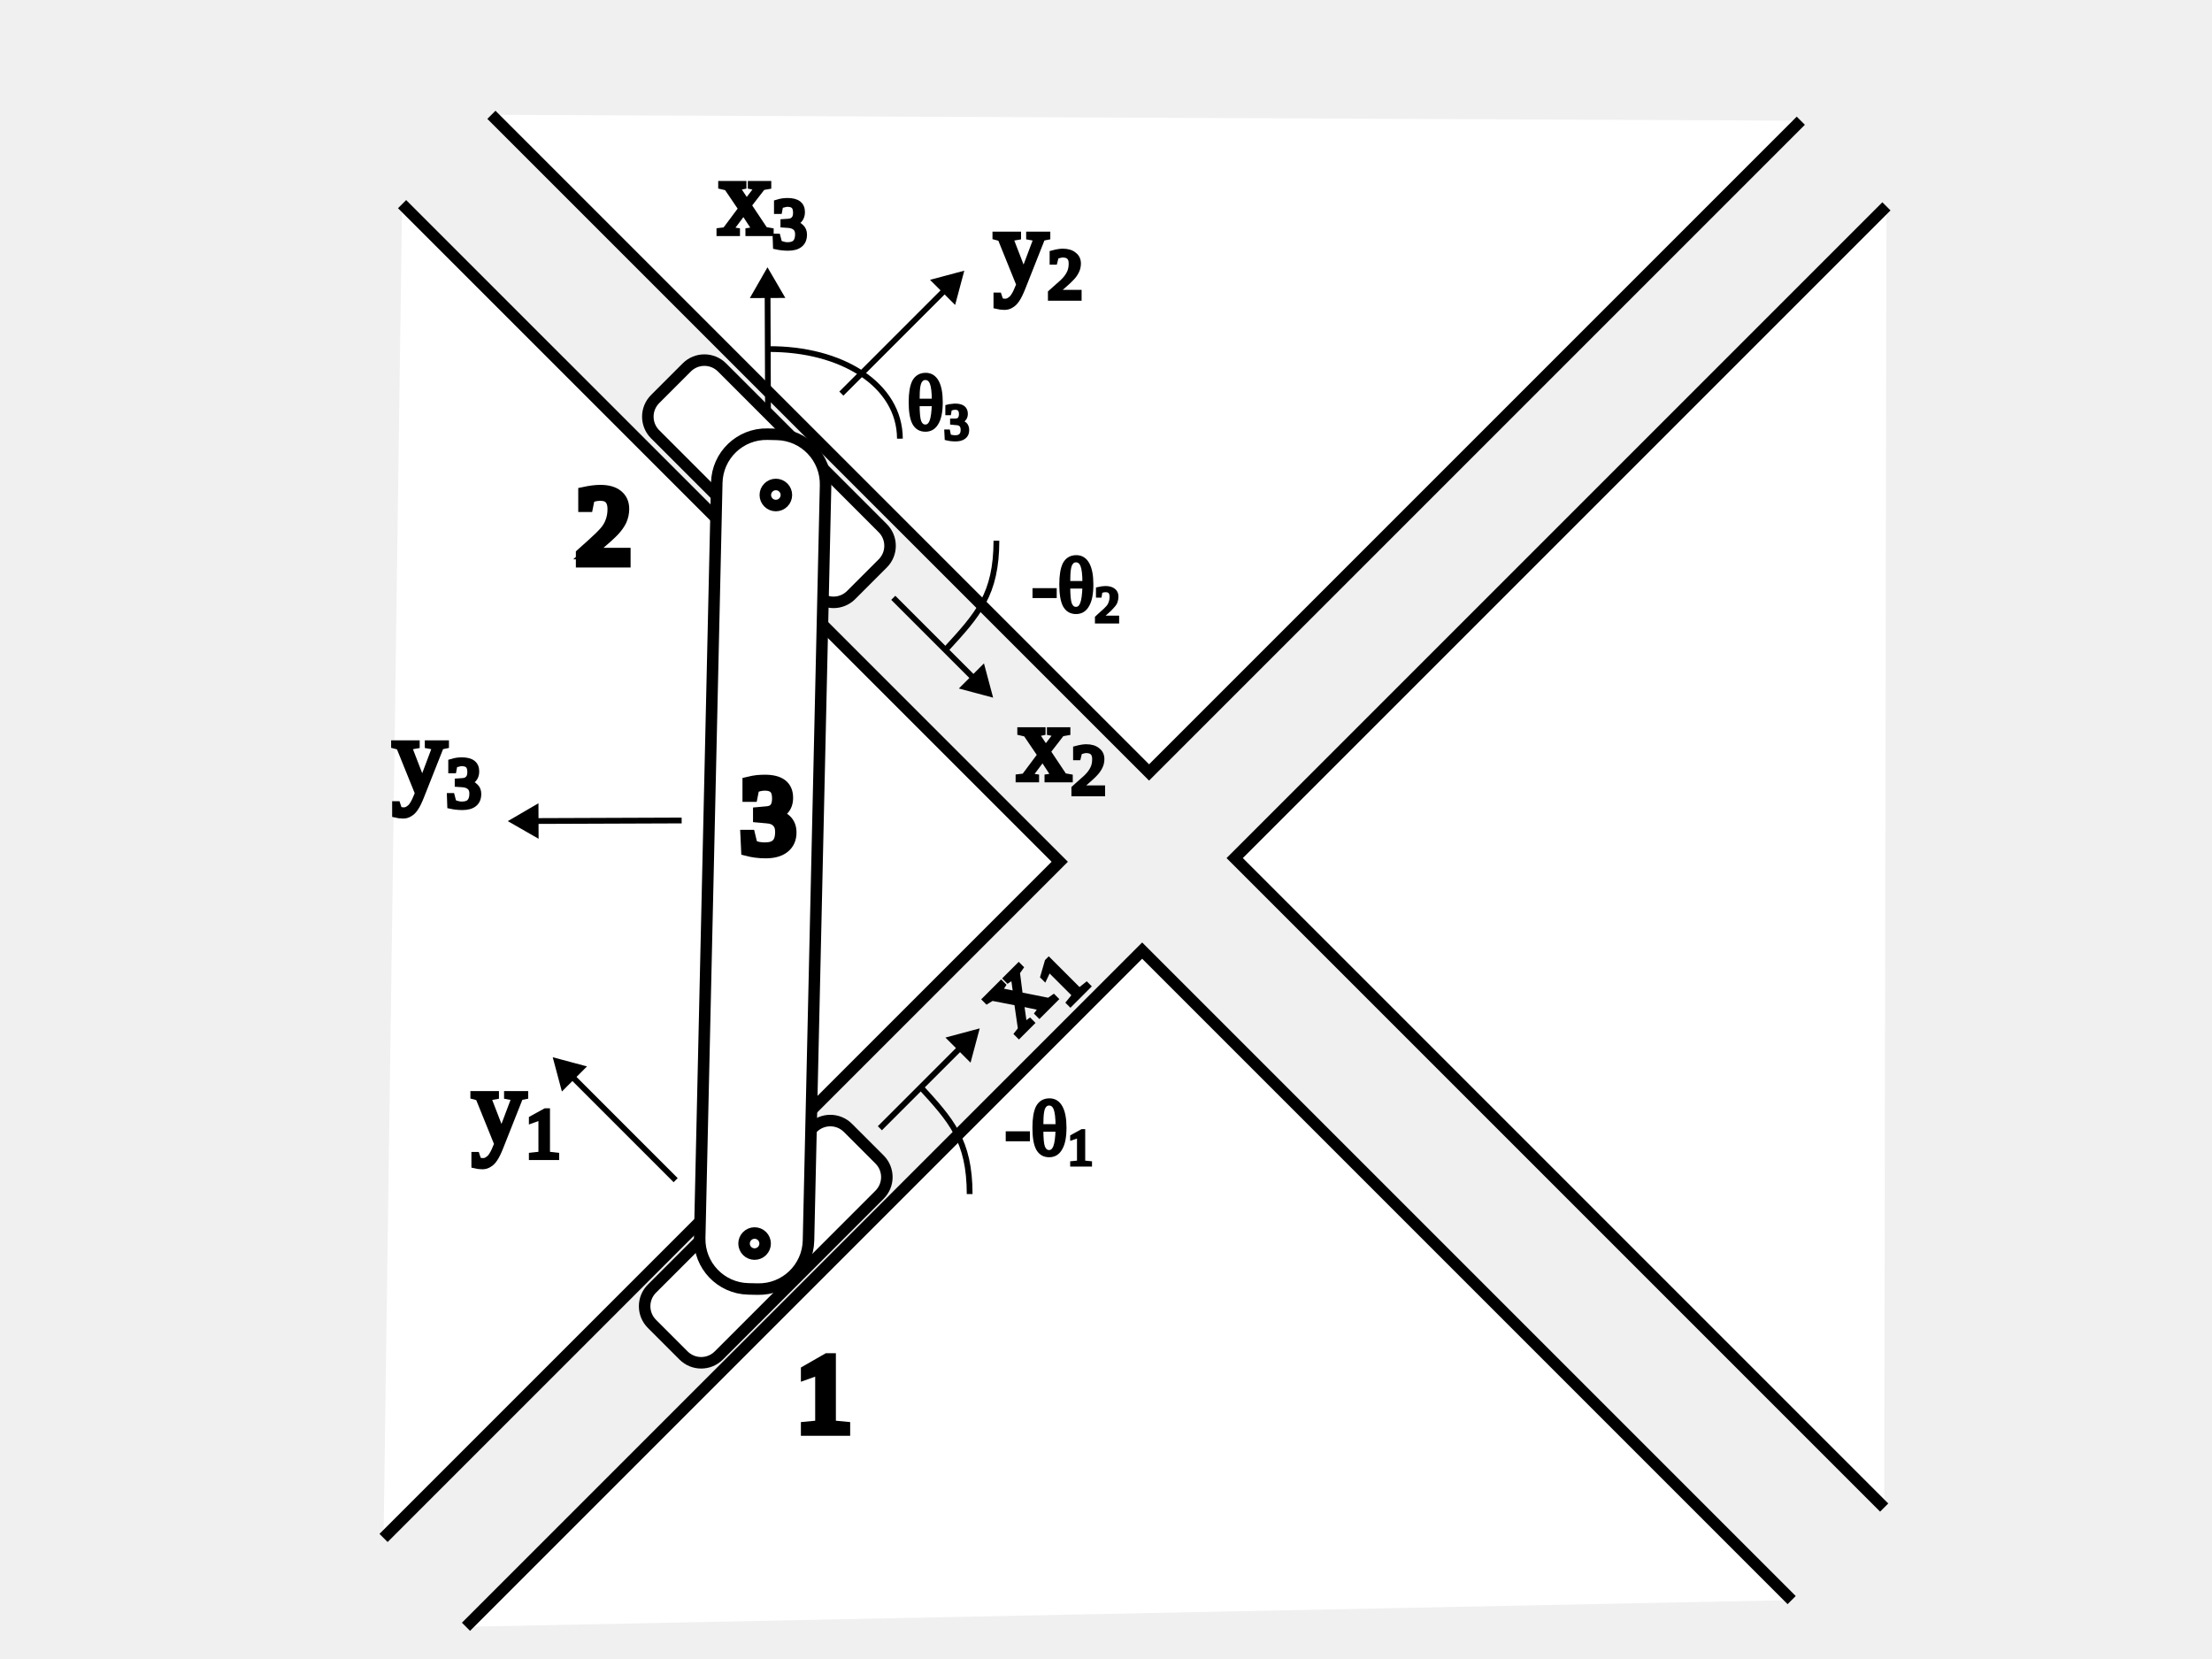
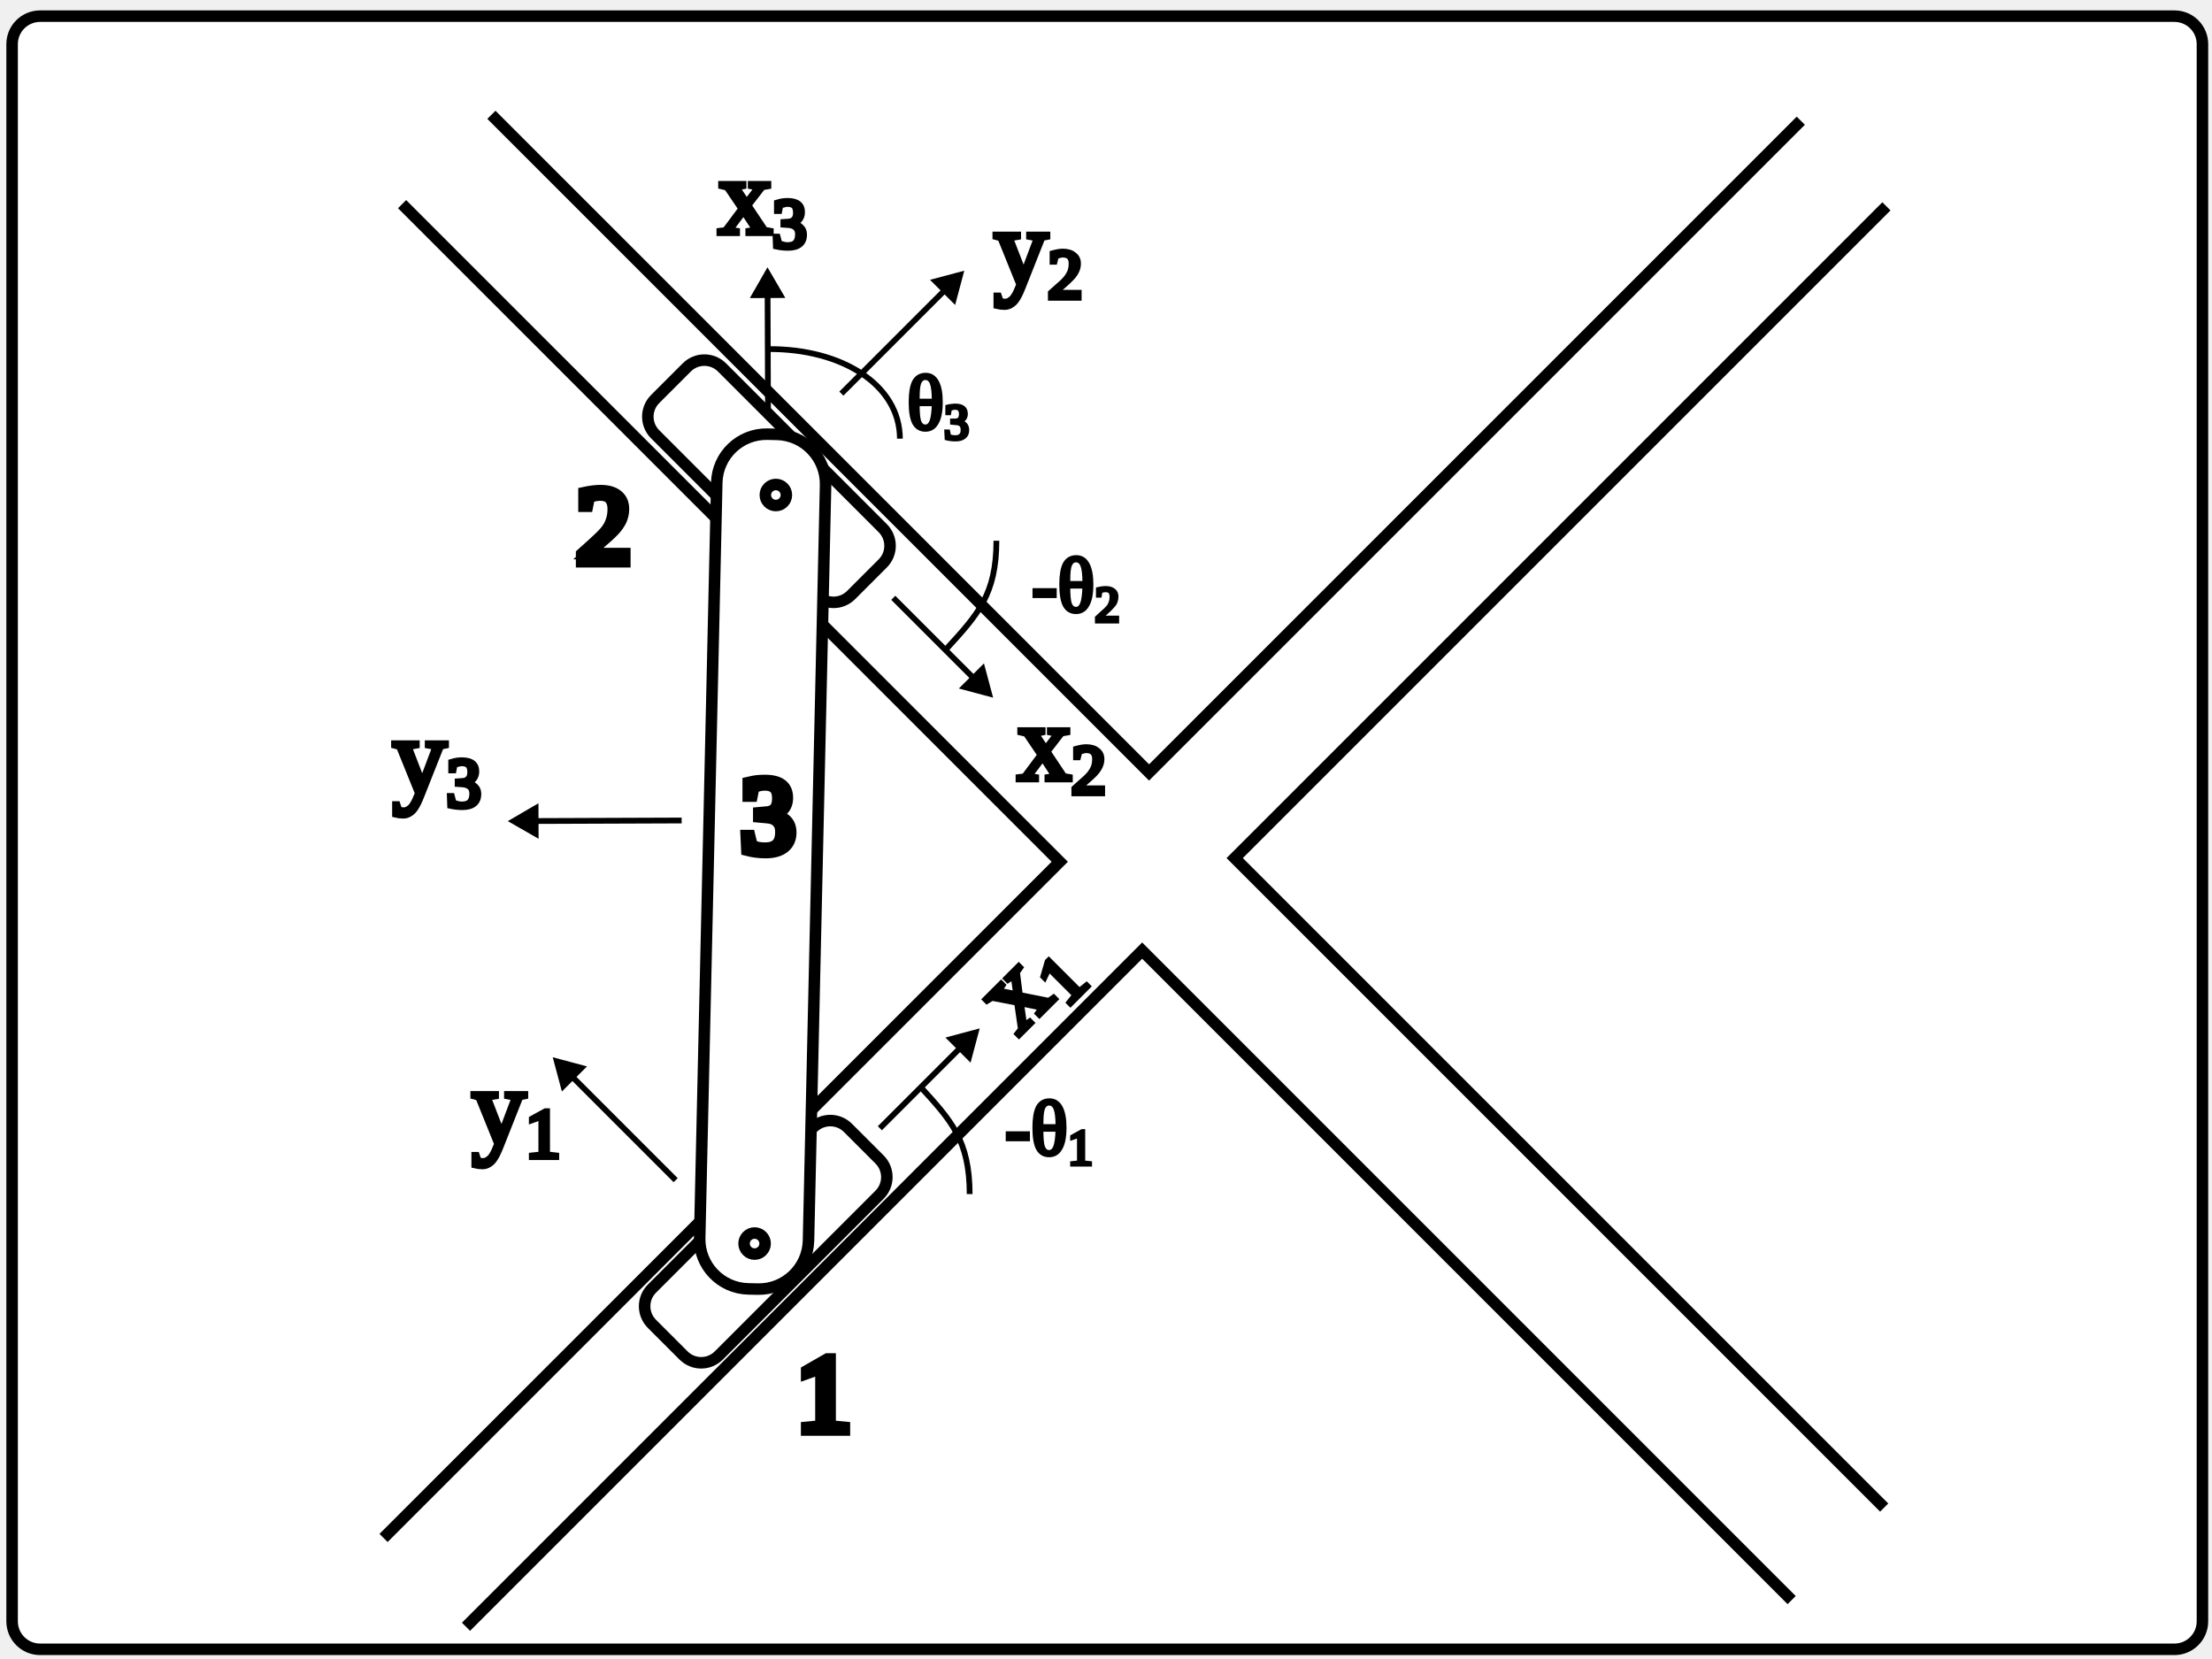
<svg xmlns="http://www.w3.org/2000/svg" width="4in" height="3in" viewBox="0 0 101.6 76.2" version="1.1" id="svg1">
  <defs id="defs1">
    <marker style="overflow:visible" id="Triangle" refX="0" refY="0" orient="auto-start-reverse" markerWidth="1" markerHeight="1" viewBox="0 0 1 1" preserveAspectRatio="xMidYMid">
      <path transform="scale(0.5)" style="fill:context-stroke;fill-rule:evenodd;stroke:context-stroke;stroke-width:1pt" d="M 5.77,0 -2.88,5 V -5 Z" id="path135" />
    </marker>
  </defs>
  <g id="layer1">
+     <rect style="fill:#ffffff;stroke:#000000;stroke-width:0.529;fill-opacity:1" id="rect2" width="100.605" height="75.013" x="0.556" y="0.742" ry="1.286" />
    <path style="fill:#ffffff;fill-opacity:1;stroke:#000000;stroke-width:0.529" d="M 18.468,9.376 48.675,39.582 17.617,70.64" id="path2" />
    <path style="fill:#ffffff;fill-opacity:1;stroke:#000000;stroke-width:0.529" d="M 22.571,5.273 52.778,35.479 82.713,5.544" id="path3" />
    <path style="fill:#ffffff;fill-opacity:1;stroke:#000000;stroke-width:0.529" d="M 82.293,73.494 52.461,43.662 21.403,74.72" id="path4" />
    <path style="fill:#ffffff;fill-opacity:1;stroke:#000000;stroke-width:0.529" d="M 86.543,69.244 56.711,39.412 86.646,9.477" id="path5" />
    <rect style="fill:#ffffff;fill-opacity:1;stroke:#000000;stroke-width:0.529" id="rect5" width="12.731" height="4.343" x="-21.823" y="63.026" ry="1.144" transform="rotate(-45)" />
    <rect style="fill:#ffffff;fill-opacity:1;stroke:#000000;stroke-width:0.529" id="rect6" width="12.731" height="4.343" x="-46.969" y="7.173" ry="1.144" transform="rotate(-135)" />
    <rect style="fill:#ffffff;fill-opacity:1;stroke:#000000;stroke-width:0.529" id="rect1" width="4.999" height="39.268" x="33.415" y="19.14" ry="2.283" transform="rotate(1.295299)" />
    <rect style="fill:#ffffff;fill-opacity:1;stroke:#000000;stroke-width:0.529" id="rect7" width="0.967" height="0.967" x="-16.364" y="64.413" ry="0.483" transform="rotate(-45)" />
    <rect style="fill:#ffffff;fill-opacity:1;stroke:#000000;stroke-width:0.529" id="rect8" width="0.967" height="0.967" x="8.638" y="40.792" ry="0.483" transform="rotate(-45)" />
    <text xml:space="preserve" style="font-size:4.939px;writing-mode:lr-tb;direction:ltr;fill:#ffffff;fill-opacity:1;stroke:#000000;stroke-width:0.529" x="36.612" y="65.684" id="text8">
      <tspan id="tspan8" style="stroke-width:0.529" x="36.612" y="65.684">1</tspan>
    </text>
    <text xml:space="preserve" style="font-size:4.939px;writing-mode:lr-tb;direction:ltr;fill:#ffffff;fill-opacity:1;stroke:#000000;stroke-width:0.529" x="26.496" y="25.798" id="text9">
      <tspan id="tspan9" style="stroke-width:0.529" x="26.496" y="25.798">2</tspan>
    </text>
    <text xml:space="preserve" style="font-size:4.939px;writing-mode:lr-tb;direction:ltr;fill:#ffffff;fill-opacity:1;stroke:#000000;stroke-width:0.529" x="34.04" y="39.111" id="text10">
      <tspan id="tspan10" style="stroke-width:0.529" x="34.04" y="39.111">3</tspan>
    </text>
    <path style="fill:#ffffff;fill-opacity:1;stroke:#000000;stroke-width:0.265;stroke-dasharray:none;marker-end:url(#Triangle)" d="M 31.034,54.207 26.053,49.226" id="path10" />
    <path style="fill:#ffffff;fill-opacity:1;stroke:#000000;stroke-width:0.265;stroke-dasharray:none;marker-end:url(#Triangle)" d="m 40.413,51.822 3.921,-3.921" id="path11" />
    <text xml:space="preserve" style="font-size:4.939px;writing-mode:lr-tb;direction:ltr;fill:#000000;fill-opacity:1;stroke:#000000;stroke-width:0.265;stroke-dasharray:none" x="-0.583" y="66.723" id="text11" transform="rotate(-45)">
      <tspan id="tspan11" style="fill:#000000;fill-opacity:1;stroke-width:0.265" x="-0.583" y="66.723">x<tspan style="font-size:65%;baseline-shift:sub;fill:#000000;fill-opacity:1" id="tspan12">1</tspan>
      </tspan>
    </text>
    <text xml:space="preserve" style="font-size:4.939px;writing-mode:lr-tb;direction:ltr;fill:#000000;fill-opacity:1;stroke:#000000;stroke-width:0.265;stroke-dasharray:none" x="21.674" y="52.509" id="text14">
      <tspan id="tspan14" style="fill:#000000;fill-opacity:1;stroke-width:0.265" x="21.674" y="52.509">y<tspan style="font-size:65%;baseline-shift:sub;fill:#000000;fill-opacity:1" id="tspan13">1</tspan>
      </tspan>
    </text>
    <path style="fill:#ffffff;fill-opacity:1;stroke:#000000;stroke-width:0.265;stroke-dasharray:none;marker-end:url(#Triangle)" d="m 38.645,18.079 4.981,-4.981" id="path14" />
    <path style="fill:#ffffff;fill-opacity:1;stroke:#000000;stroke-width:0.265;stroke-dasharray:none;marker-end:url(#Triangle)" d="m 41.029,27.458 3.921,3.921" id="path15" />
    <text xml:space="preserve" style="font-size:4.939px;writing-mode:lr-tb;direction:ltr;fill:#000000;fill-opacity:1;stroke:#000000;stroke-width:0.265;stroke-dasharray:none" x="46.733" y="35.799" id="text16">
      <tspan id="tspan16" style="fill:#000000;fill-opacity:1;stroke-width:0.265" x="46.733" y="35.799">x<tspan style="font-size:65%;baseline-shift:sub;fill:#000000;fill-opacity:1" id="tspan15">2</tspan>
      </tspan>
    </text>
    <text xml:space="preserve" style="font-size:4.939px;writing-mode:lr-tb;direction:ltr;fill:#000000;fill-opacity:1;stroke:#000000;stroke-width:0.265;stroke-dasharray:none" x="18.035" y="36.402" id="text18">
      <tspan id="tspan18" style="fill:#000000;fill-opacity:1;stroke-width:0.265" x="18.035" y="36.402">y<tspan style="font-size:65%;baseline-shift:sub;fill:#000000;fill-opacity:1" id="tspan17">3</tspan>
      </tspan>
    </text>
    <path style="fill:#ffffff;fill-opacity:1;stroke:#000000;stroke-width:0.265;stroke-dasharray:none;marker-end:url(#Triangle)" d="m 31.309,37.686 -7.044,0.026" id="path18" />
    <path style="fill:#ffffff;fill-opacity:1;stroke:#000000;stroke-width:0.265;stroke-dasharray:none;marker-end:url(#Triangle)" d="m 35.275,18.763 -0.02,-5.545" id="path19" />
    <text xml:space="preserve" style="font-size:4.939px;writing-mode:lr-tb;direction:ltr;fill:#000000;fill-opacity:1;stroke:#000000;stroke-width:0.265;stroke-dasharray:none" x="32.997" y="10.711" id="text20">
      <tspan id="tspan20" style="fill:#000000;fill-opacity:1;stroke-width:0.265" x="32.997" y="10.711">x<tspan style="font-size:65%;baseline-shift:sub;fill:#000000;fill-opacity:1" id="tspan19">3</tspan>
      </tspan>
    </text>
    <text xml:space="preserve" style="font-size:4.939px;writing-mode:lr-tb;direction:ltr;fill:#000000;fill-opacity:1;stroke:#000000;stroke-width:0.265;stroke-dasharray:none" x="45.655" y="13.037" id="text22">
      <tspan id="tspan22" style="fill:#000000;fill-opacity:1;stroke-width:0.265" x="45.655" y="13.037">y<tspan style="font-size:65%;baseline-shift:sub;fill:#000000;fill-opacity:1" id="tspan21">2</tspan>
      </tspan>
    </text>
    <text xml:space="preserve" style="font-size:3.548px;writing-mode:lr-tb;direction:ltr;fill:#000000;fill-opacity:1;stroke:#000000;stroke-width:0.19;stroke-dasharray:none" x="40.774" y="19.703" id="text23">
      <tspan id="tspan23" style="stroke-width:0.19" x="40.774" y="19.703"> θ<tspan style="font-size:2.306px;baseline-shift:sub;stroke-width:0.19" id="tspan24">3</tspan>
      </tspan>
    </text>
    <path style="fill:none;fill-opacity:1;stroke:#000000;stroke-width:0.265;stroke-dasharray:none" d="m 35.27,16.034 c 3.412,-0.029 6.058,1.651 6.064,4.114" id="path24" />
    <text xml:space="preserve" style="font-size:3.548px;writing-mode:lr-tb;direction:ltr;fill:#000000;fill-opacity:1;stroke:#000000;stroke-width:0.19;stroke-dasharray:none" x="46.508" y="28.081" id="text26">
      <tspan id="tspan26" style="stroke-width:0.19" x="46.508" y="28.081"> -θ<tspan style="font-size:2.306px;baseline-shift:sub;stroke-width:0.19" id="tspan25">2</tspan>
      </tspan>
    </text>
    <path style="fill:none;fill-opacity:1;stroke:#000000;stroke-width:0.265;stroke-dasharray:none" d="m 43.464,29.81 c 1.462,-1.596 2.297,-2.51 2.303,-4.973" id="path26" />
    <text xml:space="preserve" style="font-size:3.548px;writing-mode:lr-tb;direction:ltr;fill:#000000;fill-opacity:1;stroke:#000000;stroke-width:0.19;stroke-dasharray:none" x="45.278" y="53.029" id="text28">
      <tspan id="tspan28" style="stroke-width:0.19" x="45.278" y="53.029"> -θ<tspan style="font-size:2.306px;baseline-shift:sub;stroke-width:0.19" id="tspan27">1</tspan>
      </tspan>
    </text>
    <path style="fill:none;fill-opacity:1;stroke:#000000;stroke-width:0.265;stroke-dasharray:none" d="m 42.235,49.873 c 1.462,1.596 2.297,2.51 2.303,4.973" id="path28" />
  </g>
</svg>
